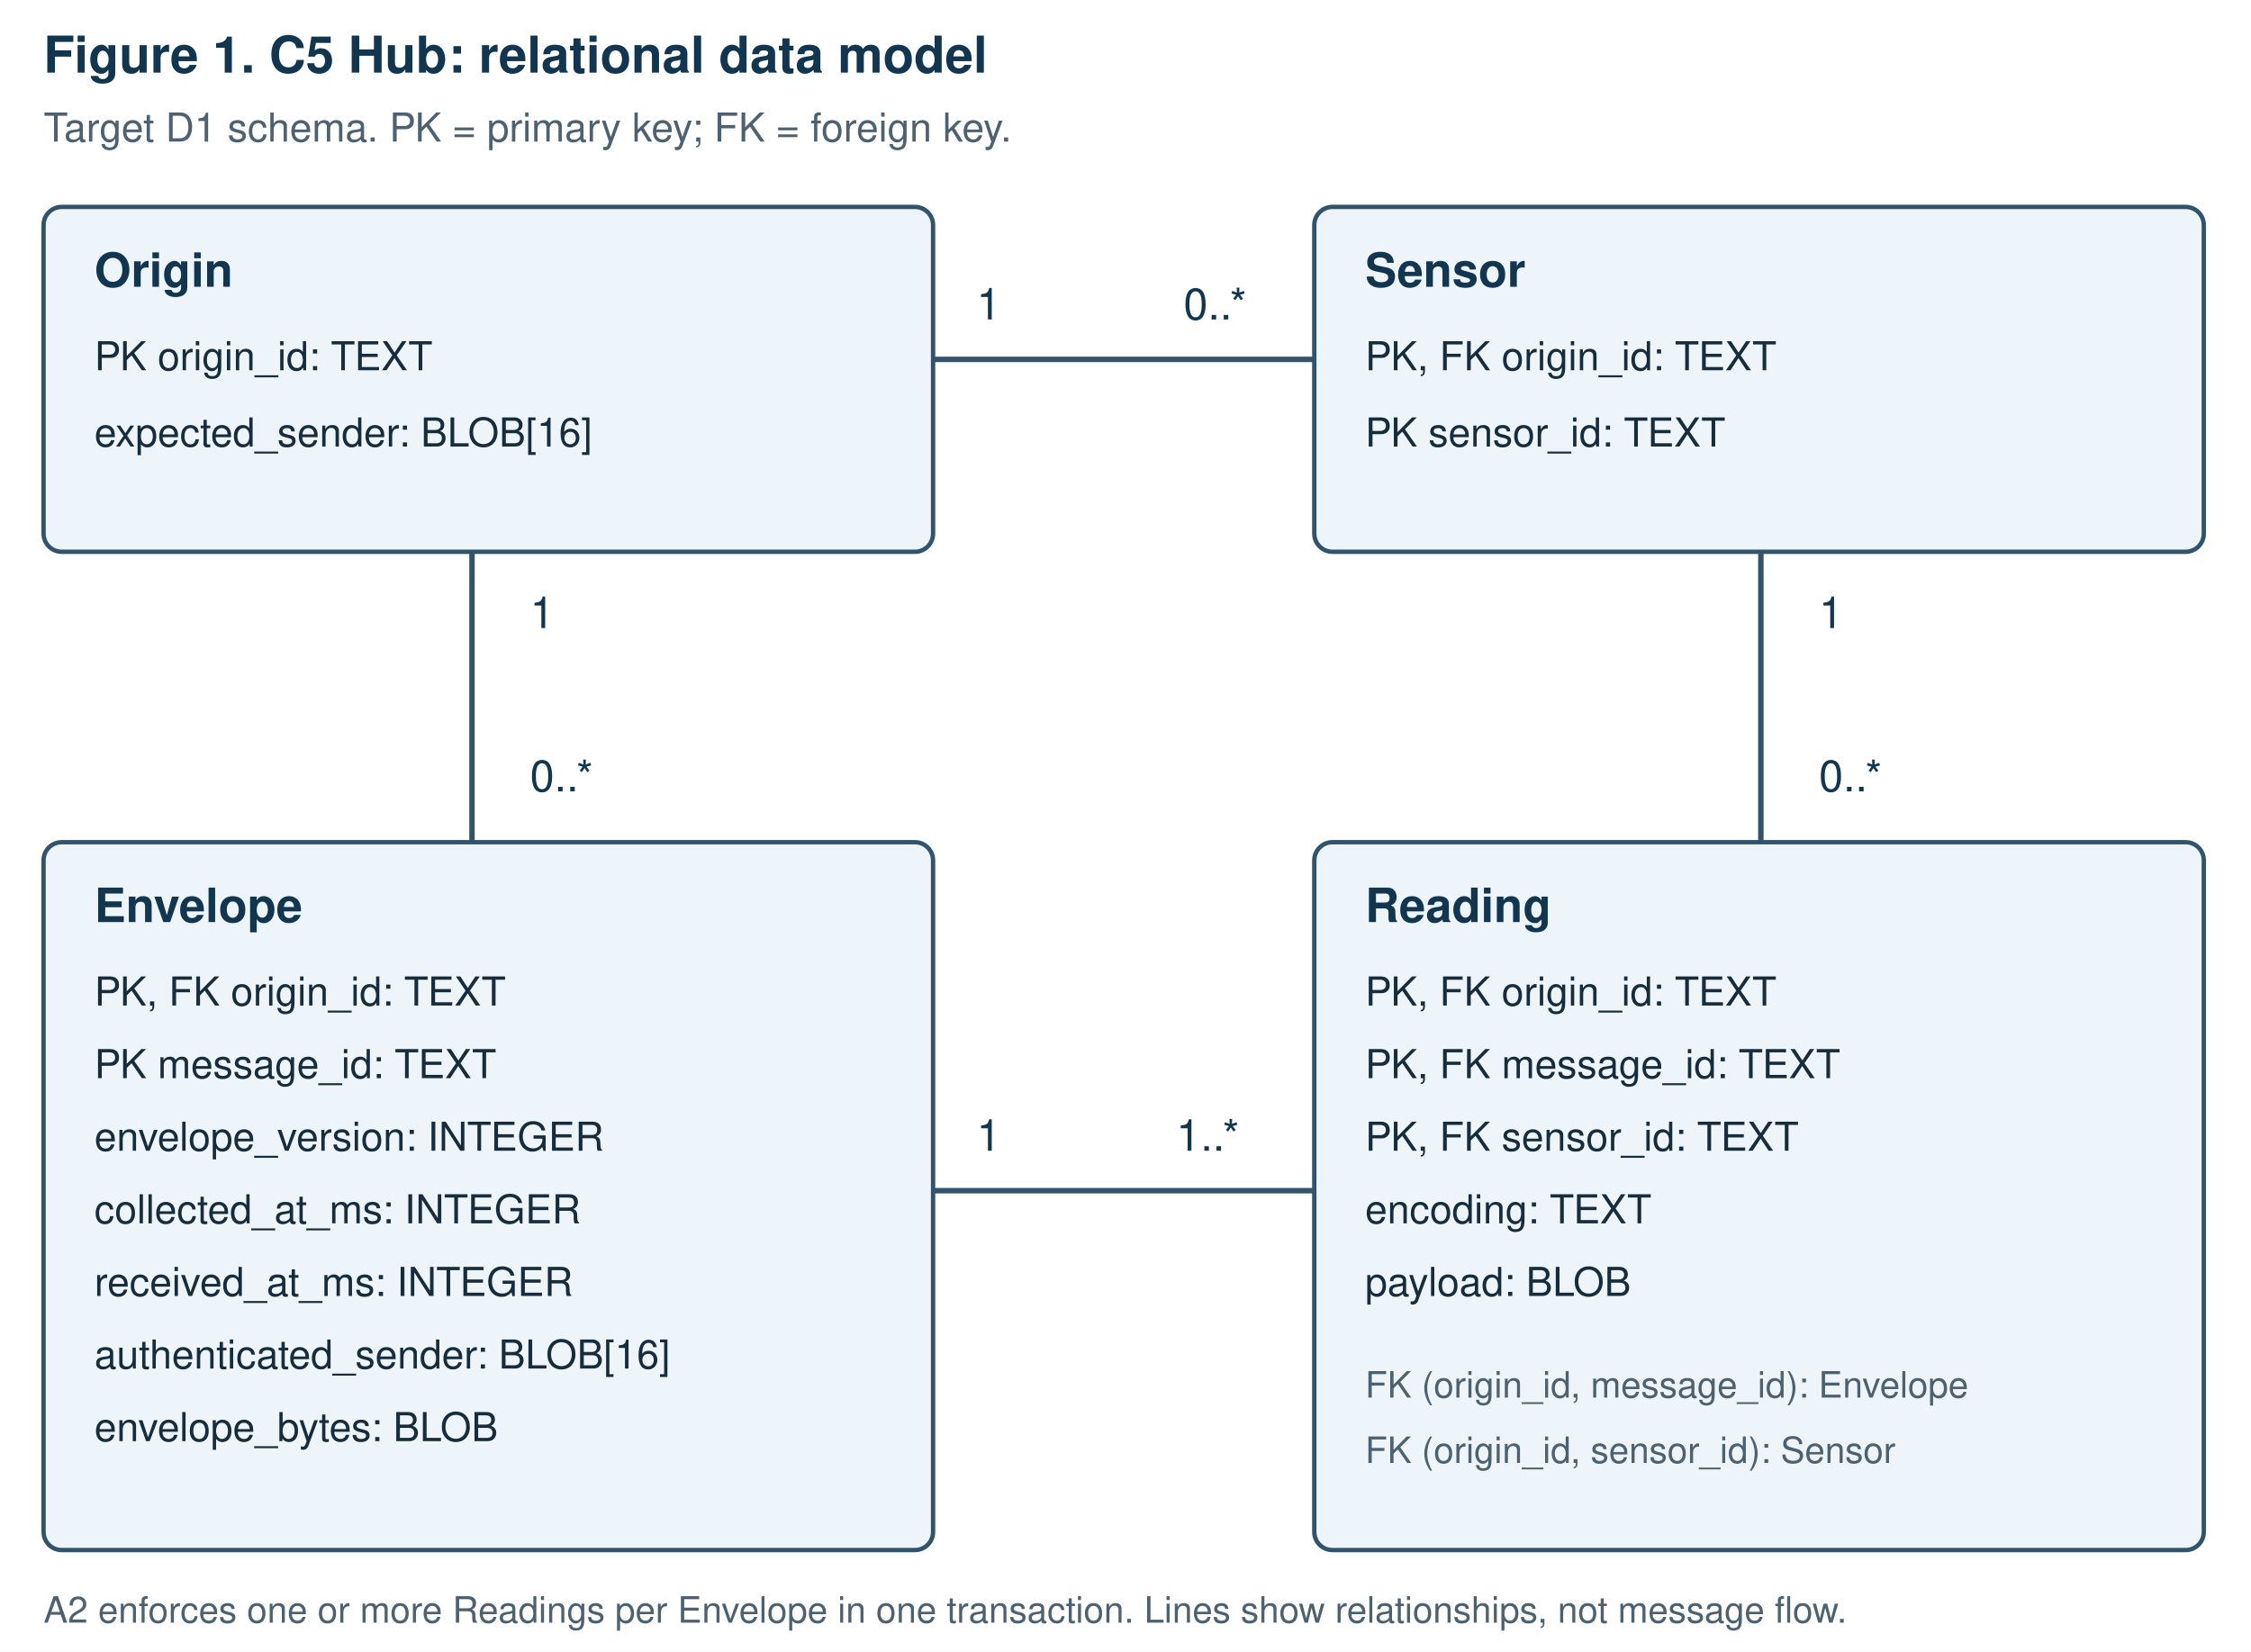
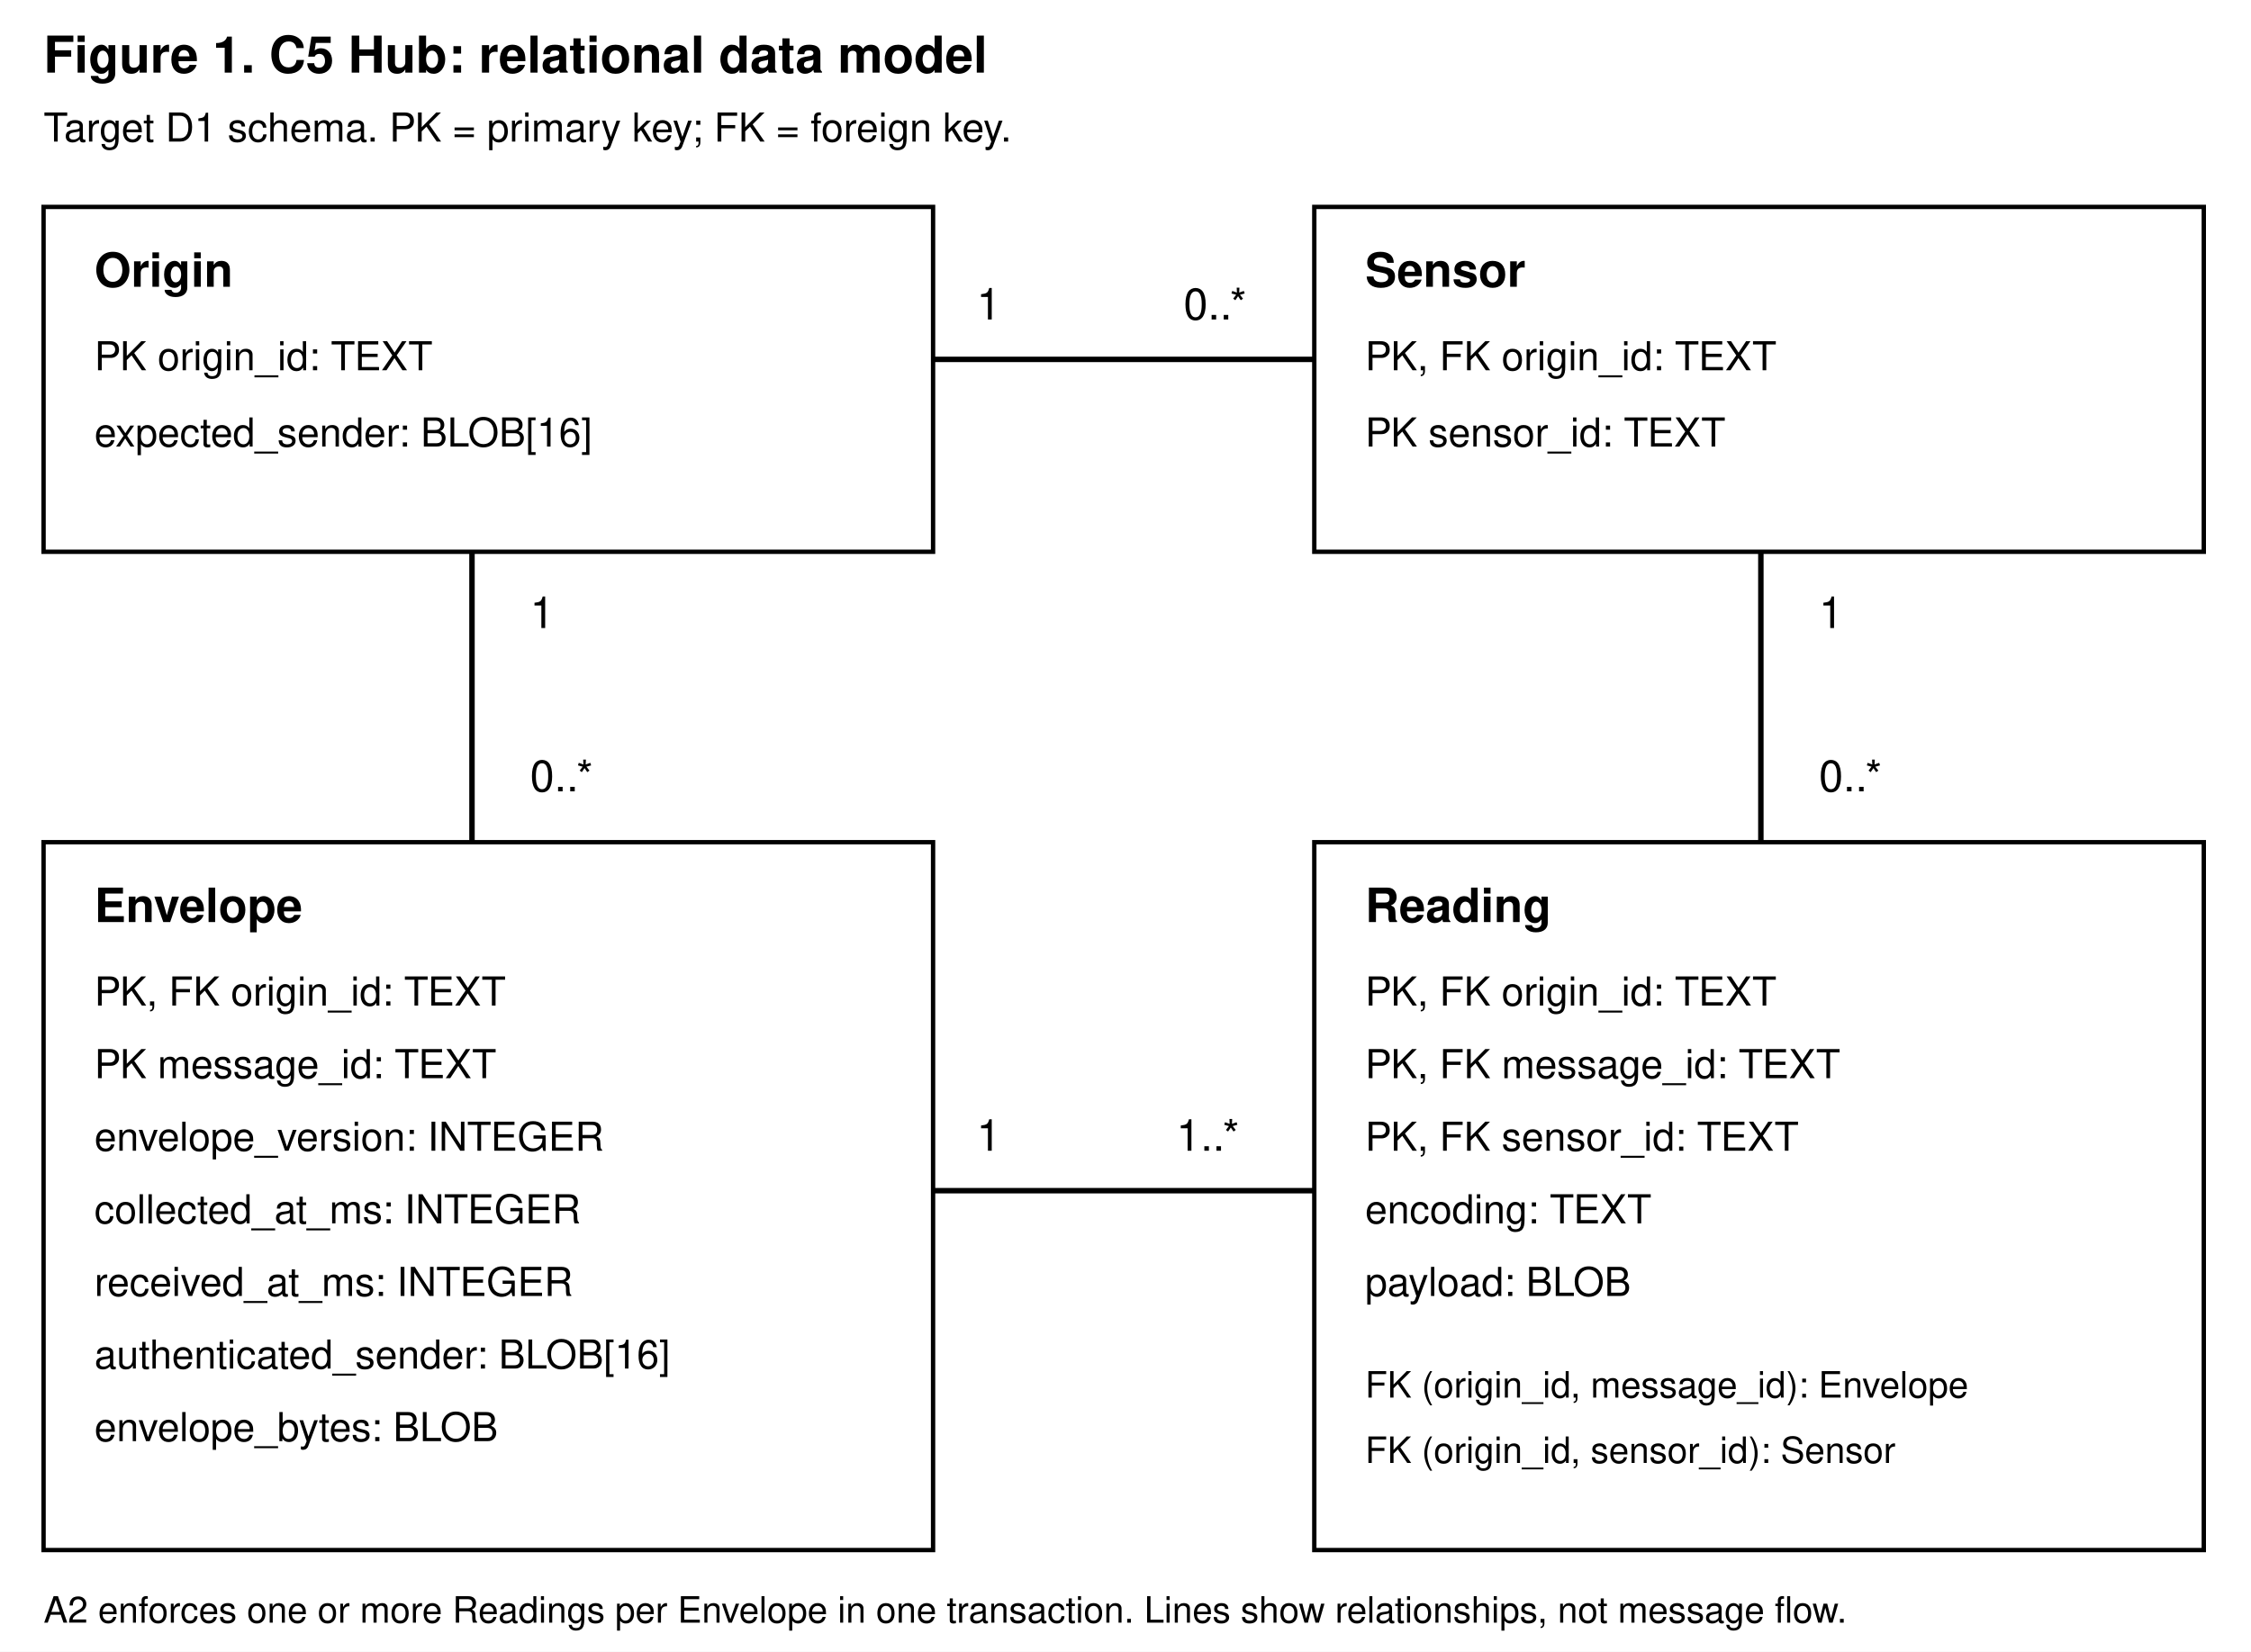
<svg xmlns="http://www.w3.org/2000/svg" width="620" height="455" viewBox="0 0 620 455">
  <rect x="0" y="0" width="620" height="455" fill="#ffffff" />
-   <text x="12" y="20" font-family="Helvetica" font-size="14" font-weight="bold" fill="#133650">Figure 1. C5 Hub: relational data model</text>
-   <text x="12" y="39" font-family="Helvetica" font-size="11" fill="#4d6170">Target D1 schema. PK = primary key; FK = foreign key.</text>
-   <line x1="257" y1="99" x2="362" y2="99" stroke="#31546c" stroke-width="1.5" />
-   <line x1="130" y1="152" x2="130" y2="232" stroke="#31546c" stroke-width="1.5" />
-   <line x1="485" y1="152" x2="485" y2="232" stroke="#31546c" stroke-width="1.5" />
-   <line x1="257" y1="328" x2="362" y2="328" stroke="#31546c" stroke-width="1.5" />
-   <text x="269" y="88" font-family="Helvetica" font-size="12" fill="#133650">1</text>
-   <text x="326" y="88" font-family="Helvetica" font-size="12" fill="#133650">0..*</text>
-   <text x="146" y="173" font-family="Helvetica" font-size="12" fill="#133650">1</text>
-   <text x="146" y="218" font-family="Helvetica" font-size="12" fill="#133650">0..*</text>
-   <text x="501" y="173" font-family="Helvetica" font-size="12" fill="#133650">1</text>
-   <text x="501" y="218" font-family="Helvetica" font-size="12" fill="#133650">0..*</text>
-   <text x="269" y="317" font-family="Helvetica" font-size="12" fill="#133650">1</text>
-   <text x="324" y="317" font-family="Helvetica" font-size="12" fill="#133650">1..*</text>
-   <rect x="12" y="57" width="245" height="95" rx="5" fill="#edf5fa" stroke="#31546c" stroke-width="1.2" />
-   <rect x="362" y="57" width="245" height="95" rx="5" fill="#edf5fa" stroke="#31546c" stroke-width="1.2" />
-   <rect x="12" y="232" width="245" height="195" rx="5" fill="#edf5fa" stroke="#31546c" stroke-width="1.2" />
-   <rect x="362" y="232" width="245" height="195" rx="5" fill="#edf5fa" stroke="#31546c" stroke-width="1.2" />
-   <text x="26" y="79" font-family="Helvetica" font-size="13" font-weight="bold" fill="#133650">Origin</text>
-   <text x="26" y="102" font-family="Helvetica" font-size="11" fill="#172d3d">PK origin_id: TEXT</text>
-   <text x="26" y="123" font-family="Helvetica" font-size="11" fill="#172d3d">expected_sender: BLOB[16]</text>
-   <text x="376" y="79" font-family="Helvetica" font-size="13" font-weight="bold" fill="#133650">Sensor</text>
-   <text x="376" y="102" font-family="Helvetica" font-size="11" fill="#172d3d">PK, FK origin_id: TEXT</text>
-   <text x="376" y="123" font-family="Helvetica" font-size="11" fill="#172d3d">PK sensor_id: TEXT</text>
-   <text x="26" y="254" font-family="Helvetica" font-size="13" font-weight="bold" fill="#133650">Envelope</text>
-   <text x="26" y="277" font-family="Helvetica" font-size="11" fill="#172d3d">PK, FK origin_id: TEXT</text>
-   <text x="26" y="297" font-family="Helvetica" font-size="11" fill="#172d3d">PK message_id: TEXT</text>
-   <text x="26" y="317" font-family="Helvetica" font-size="11" fill="#172d3d">envelope_version: INTEGER</text>
-   <text x="26" y="337" font-family="Helvetica" font-size="11" fill="#172d3d">collected_at_ms: INTEGER</text>
-   <text x="26" y="357" font-family="Helvetica" font-size="11" fill="#172d3d">received_at_ms: INTEGER</text>
-   <text x="26" y="377" font-family="Helvetica" font-size="11" fill="#172d3d">authenticated_sender: BLOB[16]</text>
-   <text x="26" y="397" font-family="Helvetica" font-size="11" fill="#172d3d">envelope_bytes: BLOB</text>
-   <text x="376" y="254" font-family="Helvetica" font-size="13" font-weight="bold" fill="#133650">Reading</text>
-   <text x="376" y="277" font-family="Helvetica" font-size="11" fill="#172d3d">PK, FK origin_id: TEXT</text>
-   <text x="376" y="297" font-family="Helvetica" font-size="11" fill="#172d3d">PK, FK message_id: TEXT</text>
-   <text x="376" y="317" font-family="Helvetica" font-size="11" fill="#172d3d">PK, FK sensor_id: TEXT</text>
-   <text x="376" y="337" font-family="Helvetica" font-size="11" fill="#172d3d">encoding: TEXT</text>
-   <text x="376" y="357" font-family="Helvetica" font-size="11" fill="#172d3d">payload: BLOB</text>
-   <text x="376" y="385" font-family="Helvetica" font-size="10" fill="#4d6170">FK (origin_id, message_id): Envelope</text>
-   <text x="376" y="403" font-family="Helvetica" font-size="10" fill="#4d6170">FK (origin_id, sensor_id): Sensor</text>
-   <text x="12" y="447" font-family="Helvetica" font-size="10" fill="#4d6170">A2 enforces one or more Readings per Envelope in one transaction. Lines show relationships, not message flow.</text>
+   <text x="12" y="20" font-family="Helvetica" font-size="14" font-weight="bold" fill="#000000">Figure 1. C5 Hub: relational data model</text>
+   <text x="12" y="39" font-family="Helvetica" font-size="11" fill="#000000">Target D1 schema. PK = primary key; FK = foreign key.</text>
+   <line x1="257" y1="99" x2="362" y2="99" stroke="#000000" stroke-width="1.5" />
+   <line x1="130" y1="152" x2="130" y2="232" stroke="#000000" stroke-width="1.5" />
+   <line x1="485" y1="152" x2="485" y2="232" stroke="#000000" stroke-width="1.5" />
+   <line x1="257" y1="328" x2="362" y2="328" stroke="#000000" stroke-width="1.5" />
+   <text x="269" y="88" font-family="Helvetica" font-size="12" fill="#000000">1</text>
+   <text x="326" y="88" font-family="Helvetica" font-size="12" fill="#000000">0..*</text>
+   <text x="146" y="173" font-family="Helvetica" font-size="12" fill="#000000">1</text>
+   <text x="146" y="218" font-family="Helvetica" font-size="12" fill="#000000">0..*</text>
+   <text x="501" y="173" font-family="Helvetica" font-size="12" fill="#000000">1</text>
+   <text x="501" y="218" font-family="Helvetica" font-size="12" fill="#000000">0..*</text>
+   <text x="269" y="317" font-family="Helvetica" font-size="12" fill="#000000">1</text>
+   <text x="324" y="317" font-family="Helvetica" font-size="12" fill="#000000">1..*</text>
+   <rect x="12" y="57" width="245" height="95" rx="0" fill="#ffffff" stroke="#000000" stroke-width="1.2" />
+   <rect x="362" y="57" width="245" height="95" rx="0" fill="#ffffff" stroke="#000000" stroke-width="1.2" />
+   <rect x="12" y="232" width="245" height="195" rx="0" fill="#ffffff" stroke="#000000" stroke-width="1.2" />
+   <rect x="362" y="232" width="245" height="195" rx="0" fill="#ffffff" stroke="#000000" stroke-width="1.2" />
+   <text x="26" y="79" font-family="Helvetica" font-size="13" font-weight="bold" fill="#000000">Origin</text>
+   <text x="26" y="102" font-family="Helvetica" font-size="11" fill="#000000">PK origin_id: TEXT</text>
+   <text x="26" y="123" font-family="Helvetica" font-size="11" fill="#000000">expected_sender: BLOB[16]</text>
+   <text x="376" y="79" font-family="Helvetica" font-size="13" font-weight="bold" fill="#000000">Sensor</text>
+   <text x="376" y="102" font-family="Helvetica" font-size="11" fill="#000000">PK, FK origin_id: TEXT</text>
+   <text x="376" y="123" font-family="Helvetica" font-size="11" fill="#000000">PK sensor_id: TEXT</text>
+   <text x="26" y="254" font-family="Helvetica" font-size="13" font-weight="bold" fill="#000000">Envelope</text>
+   <text x="26" y="277" font-family="Helvetica" font-size="11" fill="#000000">PK, FK origin_id: TEXT</text>
+   <text x="26" y="297" font-family="Helvetica" font-size="11" fill="#000000">PK message_id: TEXT</text>
+   <text x="26" y="317" font-family="Helvetica" font-size="11" fill="#000000">envelope_version: INTEGER</text>
+   <text x="26" y="337" font-family="Helvetica" font-size="11" fill="#000000">collected_at_ms: INTEGER</text>
+   <text x="26" y="357" font-family="Helvetica" font-size="11" fill="#000000">received_at_ms: INTEGER</text>
+   <text x="26" y="377" font-family="Helvetica" font-size="11" fill="#000000">authenticated_sender: BLOB[16]</text>
+   <text x="26" y="397" font-family="Helvetica" font-size="11" fill="#000000">envelope_bytes: BLOB</text>
+   <text x="376" y="254" font-family="Helvetica" font-size="13" font-weight="bold" fill="#000000">Reading</text>
+   <text x="376" y="277" font-family="Helvetica" font-size="11" fill="#000000">PK, FK origin_id: TEXT</text>
+   <text x="376" y="297" font-family="Helvetica" font-size="11" fill="#000000">PK, FK message_id: TEXT</text>
+   <text x="376" y="317" font-family="Helvetica" font-size="11" fill="#000000">PK, FK sensor_id: TEXT</text>
+   <text x="376" y="337" font-family="Helvetica" font-size="11" fill="#000000">encoding: TEXT</text>
+   <text x="376" y="357" font-family="Helvetica" font-size="11" fill="#000000">payload: BLOB</text>
+   <text x="376" y="385" font-family="Helvetica" font-size="10" fill="#000000">FK (origin_id, message_id): Envelope</text>
+   <text x="376" y="403" font-family="Helvetica" font-size="10" fill="#000000">FK (origin_id, sensor_id): Sensor</text>
+   <text x="12" y="447" font-family="Helvetica" font-size="10" fill="#000000">A2 enforces one or more Readings per Envelope in one transaction. Lines show relationships, not message flow.</text>
</svg>
